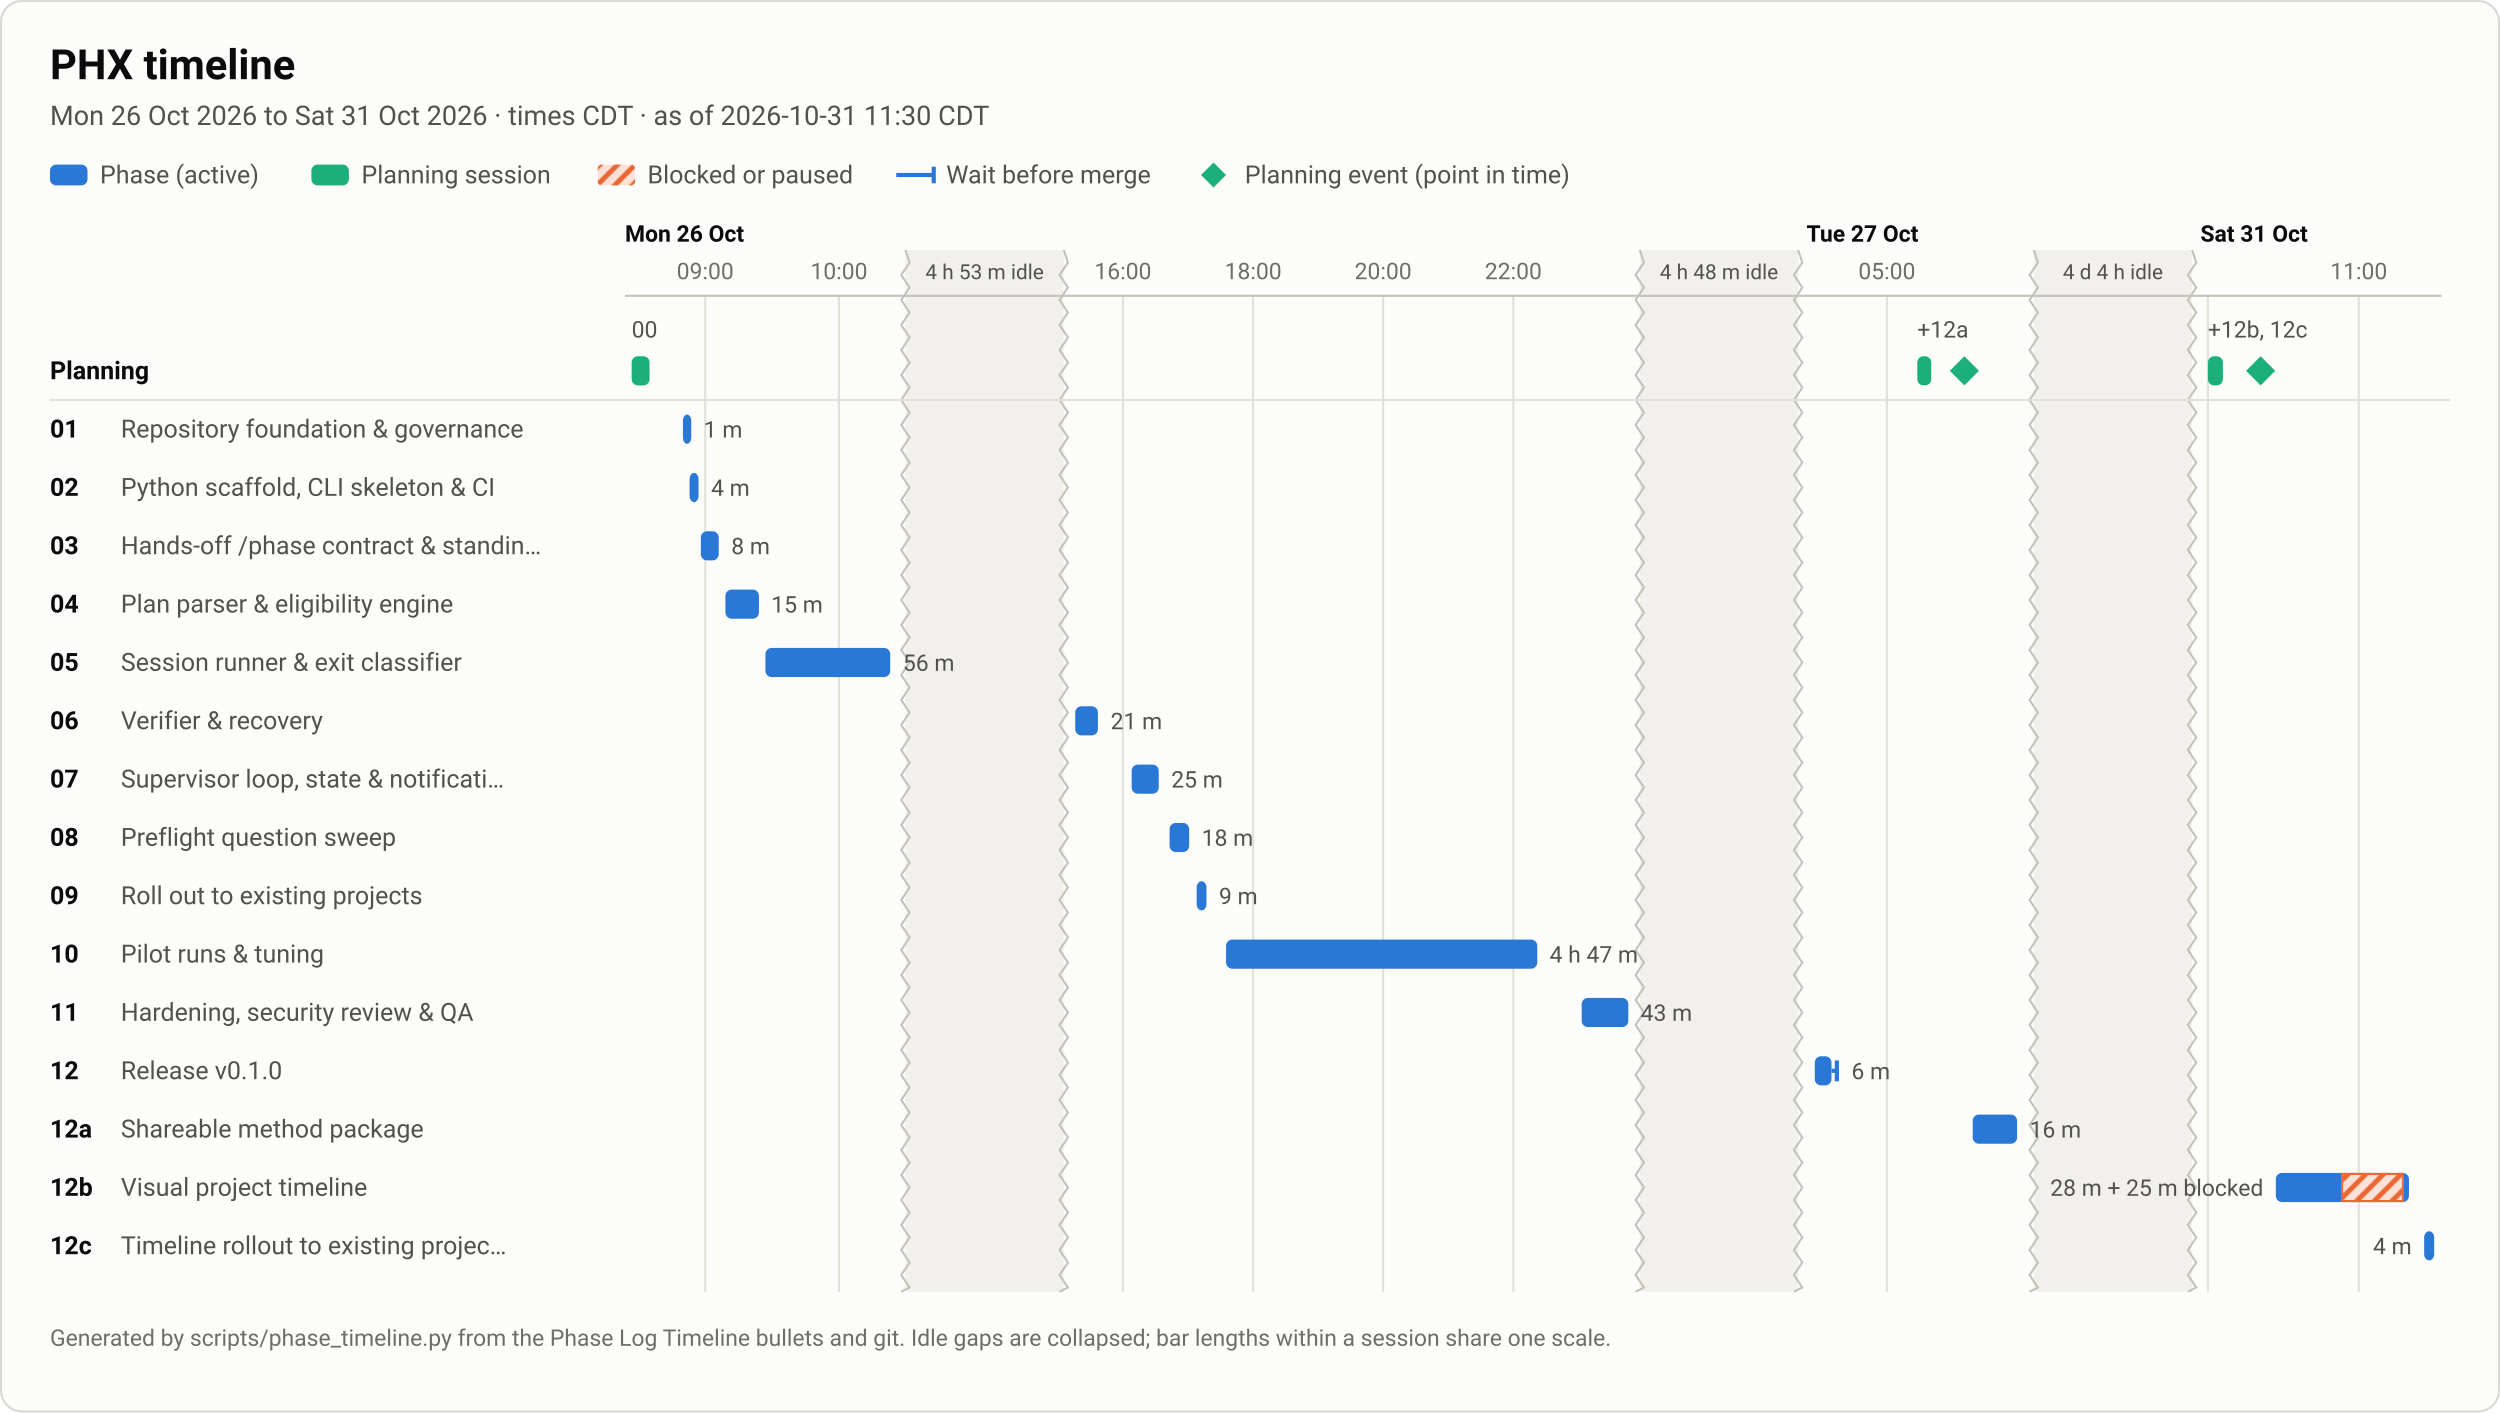
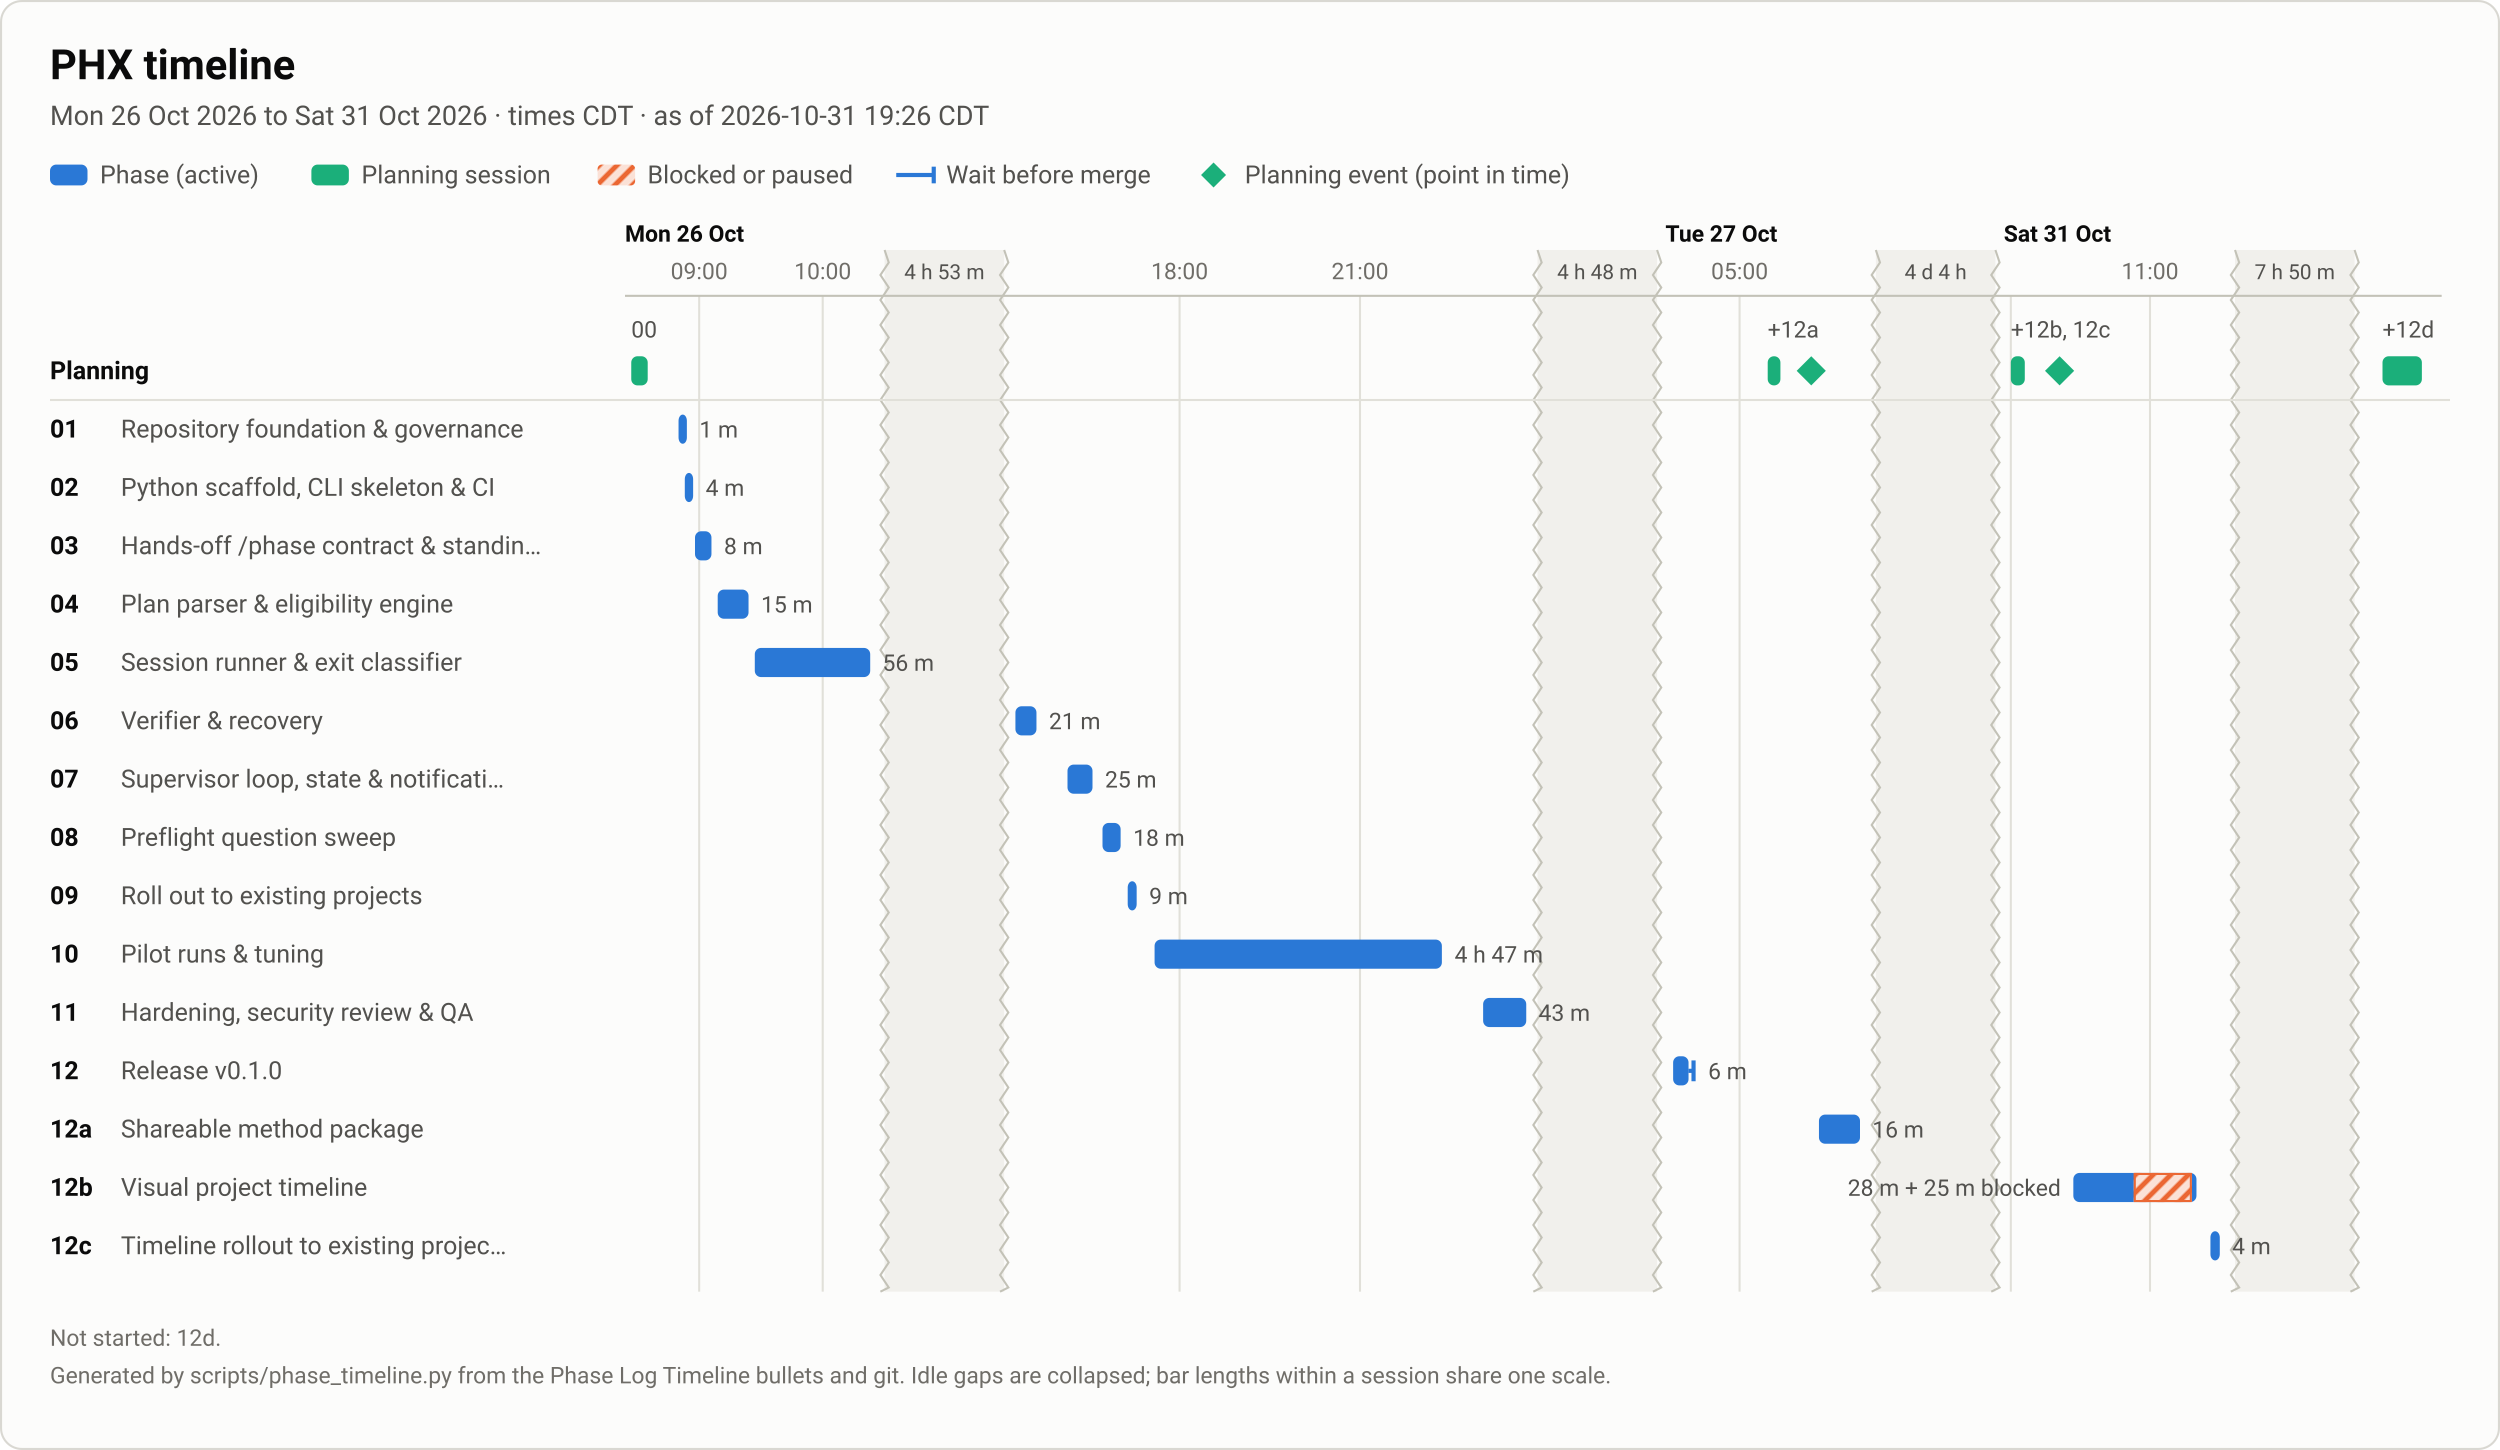
- <svg xmlns="http://www.w3.org/2000/svg" width="1200" height="678" viewBox="0 0 1200 678" role="img" aria-labelledby="tl-title tl-desc" font-family="system-ui, -apple-system, &quot;Segoe UI&quot;, Roboto, sans-serif" data-timeline-format="1">
+ <svg xmlns="http://www.w3.org/2000/svg" width="1200" height="696" viewBox="0 0 1200 696" role="img" aria-labelledby="tl-title tl-desc" font-family="system-ui, -apple-system, &quot;Segoe UI&quot;, Roboto, sans-serif" data-timeline-format="1">
  <style>.card{fill:#fcfcfb;stroke:#d9d8d2}.t1{fill:#0b0b0b}.t2{fill:#52514e}.t3{fill:#6f6d68}.grid{stroke:#e1e0d9}.axis{stroke:#c3c2b7}.brk{fill:#f1f0ec}.brke{stroke:#c3c2b7;fill:none}.ph{fill:#2a78d6}.pl{fill:#1baf7a}.tail{stroke:#2a78d6}.tailpl{stroke:#1baf7a}.hb{fill:#fbe1d6}.hl{stroke:#eb6834}.wo{stroke:#eb6834;fill:none}.ap{stroke:#0b0b0b;fill:none}.sep{stroke:#e1e0d9}text{font-variant-numeric:tabular-nums}@media (prefers-color-scheme: dark){.card{fill:#1a1a19;stroke:#3a3a37}.t1{fill:#f0efec}.t2{fill:#c3c2b7}.t3{fill:#a3a19a}.grid{stroke:#2c2c2a}.axis{stroke:#4a4a46}.brk{fill:#262624}.brke{stroke:#4a4a46;fill:none}.ph{fill:#3987e5}.pl{fill:#199e70}.tail{stroke:#3987e5}.tailpl{stroke:#199e70}.hb{fill:#4a2a1c}.hl{stroke:#d95926}.wo{stroke:#d95926;fill:none}.ap{stroke:#f0efec;fill:none}.sep{stroke:#2c2c2a}}</style>
  <defs>
    <pattern id="tl-hatch" patternUnits="userSpaceOnUse" width="6" height="6" patternTransform="rotate(45)">
      <rect class="hb" width="6" height="6" />
      <line class="hl" x1="1.5" y1="0" x2="1.5" y2="6" stroke-width="2.4" />
    </pattern>
  </defs>
-   <rect class="card" x="0.5" y="0.5" width="1199" height="677" rx="10" />
+   <rect class="card" x="0.5" y="0.5" width="1199" height="695" rx="10" />
  <text class="t1" x="24" y="38" font-size="20" font-weight="600">PHX timeline</text>
-   <text class="t2" x="24" y="60" font-size="13">Mon 26 Oct 2026 to Sat 31 Oct 2026 · times CDT · as of 2026-10-31 11:30 CDT</text>
+   <text class="t2" x="24" y="60" font-size="13">Mon 26 Oct 2026 to Sat 31 Oct 2026 · times CDT · as of 2026-10-31 19:26 CDT</text>
  <rect class="ph" x="24.0" y="79" width="18" height="10" rx="3" />
  <text class="t2" x="48" y="88" font-size="12">Phase (active)</text>
  <rect class="pl" x="149.462" y="79" width="18" height="10" rx="3" />
  <text class="t2" x="173.5" y="88" font-size="12">Planning session</text>
  <rect fill="url(#tl-hatch)" x="286.848" y="79" width="18" height="10" rx="2" />
  <text class="t2" x="310.8" y="88" font-size="12">Blocked or paused</text>
  <line class="tail" x1="430.195" x2="448.195" y1="84" y2="84" stroke-width="2" />
  <line class="tail" x1="448.195" x2="448.195" y1="80" y2="88" stroke-width="2" />
  <text class="t2" x="454.2" y="88" font-size="12">Wait before merge</text>
  <path class="pl" d="M582.5 78l6 6l-6 6l-6-6z" />
  <text class="t2" x="597.5" y="88" font-size="12">Planning event (point in time)</text>
  <text class="t1" x="300" y="116" font-size="11" font-weight="600">Mon 26 Oct</text>
-   <line class="grid" x1="338.5" x2="338.5" y1="142" y2="620" stroke-width="1" />
-   <text class="t3" x="338.5" y="134" font-size="11" text-anchor="middle">09:00</text>
-   <line class="grid" x1="402.7" x2="402.7" y1="142" y2="620" stroke-width="1" />
-   <text class="t3" x="402.7" y="134" font-size="11" text-anchor="middle">10:00</text>
-   <rect class="brk" x="434.6" y="120" width="76" height="500" />
-   <path class="brke" stroke-width="1" d="M434.6 120L436.6 126L432.6 132L436.6 138L432.6 144L436.6 150L432.6 156L436.6 162L432.6 168L436.6 174L432.6 180L436.6 186L432.6 192L436.6 198L432.6 204L436.6 210L432.6 216L436.6 222L432.6 228L436.6 234L432.6 240L436.6 246L432.6 252L436.6 258L432.6 264L436.6 270L432.6 276L436.6 282L432.6 288L436.6 294L432.6 300L436.6 306L432.6 312L436.6 318L432.6 324L436.6 330L432.6 336L436.6 342L432.6 348L436.6 354L432.6 360L436.6 366L432.6 372L436.6 378L432.6 384L436.6 390L432.6 396L436.6 402L432.6 408L436.6 414L432.6 420L436.6 426L432.6 432L436.6 438L432.6 444L436.6 450L432.6 456L436.6 462L432.6 468L436.6 474L432.6 480L436.6 486L432.6 492L436.6 498L432.6 504L436.6 510L432.6 516L436.6 522L432.6 528L436.6 534L432.6 540L436.6 546L432.6 552L436.6 558L432.6 564L436.6 570L432.6 576L436.6 582L432.6 588L436.6 594L432.6 600L436.6 606L432.6 612L436.6 618L432.6 620" />
-   <path class="brke" stroke-width="1" d="M510.6 120L512.6 126L508.6 132L512.6 138L508.6 144L512.6 150L508.6 156L512.6 162L508.6 168L512.6 174L508.6 180L512.6 186L508.6 192L512.6 198L508.6 204L512.6 210L508.6 216L512.6 222L508.6 228L512.6 234L508.6 240L512.6 246L508.6 252L512.6 258L508.6 264L512.6 270L508.6 276L512.6 282L508.6 288L512.6 294L508.6 300L512.6 306L508.6 312L512.6 318L508.6 324L512.6 330L508.6 336L512.6 342L508.6 348L512.6 354L508.6 360L512.6 366L508.6 372L512.6 378L508.6 384L512.6 390L508.6 396L512.6 402L508.6 408L512.6 414L508.6 420L512.6 426L508.6 432L512.6 438L508.6 444L512.6 450L508.6 456L512.6 462L508.6 468L512.6 474L508.6 480L512.6 486L508.6 492L512.6 498L508.6 504L512.6 510L508.6 516L512.6 522L508.6 528L512.6 534L508.6 540L512.6 546L508.6 552L512.6 558L508.6 564L512.6 570L508.6 576L512.6 582L508.6 588L512.6 594L508.6 600L512.6 606L508.6 612L512.6 618L508.6 620" />
-   <text class="t2" x="472.6" y="134" font-size="10" text-anchor="middle">4 h 53 m idle</text>
-   <line class="grid" x1="539" x2="539" y1="142" y2="620" stroke-width="1" />
-   <text class="t3" x="539" y="134" font-size="11" text-anchor="middle">16:00</text>
-   <line class="grid" x1="601.5" x2="601.5" y1="142" y2="620" stroke-width="1" />
-   <text class="t3" x="601.5" y="134" font-size="11" text-anchor="middle">18:00</text>
-   <line class="grid" x1="663.9" x2="663.9" y1="142" y2="620" stroke-width="1" />
-   <text class="t3" x="663.9" y="134" font-size="11" text-anchor="middle">20:00</text>
-   <line class="grid" x1="726.4" x2="726.4" y1="142" y2="620" stroke-width="1" />
-   <text class="t3" x="726.4" y="134" font-size="11" text-anchor="middle">22:00</text>
-   <rect class="brk" x="787.1" y="120" width="76" height="500" />
-   <path class="brke" stroke-width="1" d="M787.1 120L789.1 126L785.1 132L789.1 138L785.1 144L789.1 150L785.1 156L789.1 162L785.1 168L789.1 174L785.1 180L789.1 186L785.1 192L789.1 198L785.1 204L789.1 210L785.1 216L789.1 222L785.1 228L789.1 234L785.1 240L789.1 246L785.1 252L789.1 258L785.1 264L789.1 270L785.1 276L789.1 282L785.1 288L789.1 294L785.1 300L789.1 306L785.1 312L789.1 318L785.1 324L789.1 330L785.1 336L789.1 342L785.1 348L789.1 354L785.1 360L789.1 366L785.1 372L789.1 378L785.1 384L789.1 390L785.1 396L789.1 402L785.1 408L789.1 414L785.1 420L789.1 426L785.1 432L789.1 438L785.1 444L789.1 450L785.1 456L789.1 462L785.1 468L789.1 474L785.1 480L789.1 486L785.1 492L789.1 498L785.1 504L789.1 510L785.1 516L789.1 522L785.1 528L789.1 534L785.1 540L789.1 546L785.1 552L789.1 558L785.1 564L789.1 570L785.1 576L789.1 582L785.1 588L789.1 594L785.1 600L789.1 606L785.1 612L789.1 618L785.1 620" />
-   <path class="brke" stroke-width="1" d="M863.1 120L865.1 126L861.1 132L865.1 138L861.1 144L865.1 150L861.1 156L865.1 162L861.1 168L865.1 174L861.1 180L865.1 186L861.1 192L865.1 198L861.1 204L865.1 210L861.1 216L865.1 222L861.1 228L865.1 234L861.1 240L865.1 246L861.1 252L865.1 258L861.1 264L865.1 270L861.1 276L865.1 282L861.1 288L865.1 294L861.1 300L865.1 306L861.1 312L865.1 318L861.1 324L865.1 330L861.1 336L865.1 342L861.1 348L865.1 354L861.1 360L865.1 366L861.1 372L865.1 378L861.1 384L865.1 390L861.1 396L865.1 402L861.1 408L865.1 414L861.1 420L865.1 426L861.1 432L865.1 438L861.1 444L865.1 450L861.1 456L865.1 462L861.1 468L865.1 474L861.1 480L865.1 486L861.1 492L865.1 498L861.1 504L865.1 510L861.1 516L865.1 522L861.1 528L865.1 534L861.1 540L865.1 546L861.1 552L865.1 558L861.1 564L865.1 570L861.1 576L865.1 582L861.1 588L865.1 594L861.1 600L865.1 606L861.1 612L865.1 618L861.1 620" />
-   <text class="t2" x="825.1" y="134" font-size="10" text-anchor="middle">4 h 48 m idle</text>
-   <text class="t1" x="867.1" y="116" font-size="11" font-weight="600">Tue 27 Oct</text>
-   <line class="grid" x1="905.7" x2="905.7" y1="142" y2="620" stroke-width="1" />
-   <text class="t3" x="905.7" y="134" font-size="11" text-anchor="middle">05:00</text>
-   <rect class="brk" x="976.2" y="120" width="76" height="500" />
-   <path class="brke" stroke-width="1" d="M976.2 120L978.2 126L974.2 132L978.2 138L974.2 144L978.2 150L974.2 156L978.2 162L974.2 168L978.2 174L974.2 180L978.2 186L974.2 192L978.2 198L974.2 204L978.2 210L974.2 216L978.2 222L974.2 228L978.2 234L974.2 240L978.2 246L974.2 252L978.2 258L974.2 264L978.2 270L974.2 276L978.2 282L974.2 288L978.2 294L974.2 300L978.2 306L974.2 312L978.2 318L974.2 324L978.2 330L974.2 336L978.2 342L974.2 348L978.2 354L974.2 360L978.2 366L974.2 372L978.2 378L974.2 384L978.2 390L974.2 396L978.2 402L974.2 408L978.2 414L974.2 420L978.2 426L974.2 432L978.2 438L974.2 444L978.2 450L974.2 456L978.2 462L974.2 468L978.2 474L974.2 480L978.2 486L974.2 492L978.2 498L974.2 504L978.2 510L974.2 516L978.2 522L974.2 528L978.2 534L974.2 540L978.2 546L974.2 552L978.2 558L974.2 564L978.2 570L974.2 576L978.2 582L974.2 588L978.2 594L974.2 600L978.2 606L974.2 612L978.2 618L974.2 620" />
-   <path class="brke" stroke-width="1" d="M1052.2 120L1054.2 126L1050.2 132L1054.2 138L1050.2 144L1054.2 150L1050.2 156L1054.2 162L1050.2 168L1054.2 174L1050.2 180L1054.2 186L1050.2 192L1054.2 198L1050.2 204L1054.2 210L1050.2 216L1054.2 222L1050.2 228L1054.2 234L1050.2 240L1054.2 246L1050.2 252L1054.2 258L1050.2 264L1054.2 270L1050.2 276L1054.2 282L1050.2 288L1054.2 294L1050.2 300L1054.2 306L1050.2 312L1054.2 318L1050.2 324L1054.2 330L1050.2 336L1054.2 342L1050.2 348L1054.2 354L1050.2 360L1054.2 366L1050.2 372L1054.2 378L1050.2 384L1054.2 390L1050.2 396L1054.2 402L1050.2 408L1054.2 414L1050.2 420L1054.2 426L1050.2 432L1054.2 438L1050.2 444L1054.2 450L1050.2 456L1054.2 462L1050.2 468L1054.2 474L1050.2 480L1054.2 486L1050.2 492L1054.2 498L1050.2 504L1054.2 510L1050.2 516L1054.2 522L1050.2 528L1054.2 534L1050.2 540L1054.2 546L1050.2 552L1054.2 558L1050.2 564L1054.2 570L1050.2 576L1054.2 582L1050.2 588L1054.2 594L1050.2 600L1054.2 606L1050.2 612L1054.2 618L1050.2 620" />
-   <text class="t2" x="1014.2" y="134" font-size="10" text-anchor="middle">4 d 4 h idle</text>
-   <text class="t1" x="1056.2" y="116" font-size="11" font-weight="600">Sat 31 Oct</text>
-   <line class="grid" x1="1059.8" x2="1059.8" y1="142" y2="620" stroke-width="1" />
-   <line class="grid" x1="1132.2" x2="1132.2" y1="142" y2="620" stroke-width="1" />
-   <text class="t3" x="1132.2" y="134" font-size="11" text-anchor="middle">11:00</text>
+   <line class="grid" x1="335.6" x2="335.6" y1="142" y2="620" stroke-width="1" />
+   <text class="t3" x="335.6" y="134" font-size="11" text-anchor="middle">09:00</text>
+   <line class="grid" x1="394.9" x2="394.9" y1="142" y2="620" stroke-width="1" />
+   <text class="t3" x="394.9" y="134" font-size="11" text-anchor="middle">10:00</text>
+   <rect class="brk" x="424.6" y="120" width="57.4" height="500" />
+   <path class="brke" stroke-width="1" d="M424.6 120L426.6 126L422.6 132L426.6 138L422.6 144L426.6 150L422.6 156L426.6 162L422.6 168L426.6 174L422.6 180L426.6 186L422.6 192L426.6 198L422.6 204L426.6 210L422.6 216L426.6 222L422.6 228L426.6 234L422.6 240L426.6 246L422.6 252L426.6 258L422.6 264L426.6 270L422.6 276L426.6 282L422.6 288L426.6 294L422.6 300L426.6 306L422.6 312L426.6 318L422.6 324L426.6 330L422.6 336L426.6 342L422.6 348L426.6 354L422.6 360L426.6 366L422.6 372L426.6 378L422.6 384L426.6 390L422.6 396L426.6 402L422.6 408L426.6 414L422.6 420L426.6 426L422.6 432L426.6 438L422.6 444L426.6 450L422.6 456L426.6 462L422.6 468L426.6 474L422.6 480L426.6 486L422.6 492L426.6 498L422.6 504L426.6 510L422.6 516L426.6 522L422.6 528L426.6 534L422.6 540L426.6 546L422.6 552L426.6 558L422.6 564L426.6 570L422.6 576L426.6 582L422.6 588L426.6 594L422.6 600L426.6 606L422.6 612L426.6 618L422.6 620" />
+   <path class="brke" stroke-width="1" d="M482 120L484 126L480 132L484 138L480 144L484 150L480 156L484 162L480 168L484 174L480 180L484 186L480 192L484 198L480 204L484 210L480 216L484 222L480 228L484 234L480 240L484 246L480 252L484 258L480 264L484 270L480 276L484 282L480 288L484 294L480 300L484 306L480 312L484 318L480 324L484 330L480 336L484 342L480 348L484 354L480 360L484 366L480 372L484 378L480 384L484 390L480 396L484 402L480 408L484 414L480 420L484 426L480 432L484 438L480 444L484 450L480 456L484 462L480 468L484 474L480 480L484 486L480 492L484 498L480 504L484 510L480 516L484 522L480 528L484 534L480 540L484 546L480 552L484 558L480 564L484 570L480 576L484 582L480 588L484 594L480 600L484 606L480 612L484 618L480 620" />
+   <text class="t2" x="453.3" y="134" font-size="10" text-anchor="middle">4 h 53 m</text>
+   <line class="grid" x1="566.2" x2="566.2" y1="142" y2="620" stroke-width="1" />
+   <text class="t3" x="566.2" y="134" font-size="11" text-anchor="middle">18:00</text>
+   <line class="grid" x1="652.8" x2="652.8" y1="142" y2="620" stroke-width="1" />
+   <text class="t3" x="652.8" y="134" font-size="11" text-anchor="middle">21:00</text>
+   <rect class="brk" x="738" y="120" width="57.4" height="500" />
+   <path class="brke" stroke-width="1" d="M738 120L740 126L736 132L740 138L736 144L740 150L736 156L740 162L736 168L740 174L736 180L740 186L736 192L740 198L736 204L740 210L736 216L740 222L736 228L740 234L736 240L740 246L736 252L740 258L736 264L740 270L736 276L740 282L736 288L740 294L736 300L740 306L736 312L740 318L736 324L740 330L736 336L740 342L736 348L740 354L736 360L740 366L736 372L740 378L736 384L740 390L736 396L740 402L736 408L740 414L736 420L740 426L736 432L740 438L736 444L740 450L736 456L740 462L736 468L740 474L736 480L740 486L736 492L740 498L736 504L740 510L736 516L740 522L736 528L740 534L736 540L740 546L736 552L740 558L736 564L740 570L736 576L740 582L736 588L740 594L736 600L740 606L736 612L740 618L736 620" />
+   <path class="brke" stroke-width="1" d="M795.4 120L797.4 126L793.4 132L797.4 138L793.4 144L797.4 150L793.4 156L797.4 162L793.4 168L797.4 174L793.4 180L797.4 186L793.4 192L797.4 198L793.4 204L797.4 210L793.4 216L797.4 222L793.4 228L797.4 234L793.4 240L797.4 246L793.4 252L797.4 258L793.4 264L797.4 270L793.4 276L797.4 282L793.4 288L797.4 294L793.4 300L797.4 306L793.4 312L797.4 318L793.4 324L797.4 330L793.4 336L797.4 342L793.4 348L797.4 354L793.4 360L797.4 366L793.4 372L797.4 378L793.4 384L797.4 390L793.4 396L797.4 402L793.4 408L797.4 414L793.4 420L797.4 426L793.4 432L797.4 438L793.4 444L797.4 450L793.4 456L797.4 462L793.4 468L797.4 474L793.4 480L797.4 486L793.4 492L797.4 498L793.4 504L797.4 510L793.4 516L797.4 522L793.4 528L797.4 534L793.4 540L797.4 546L793.4 552L797.4 558L793.4 564L797.4 570L793.4 576L797.4 582L793.4 588L797.4 594L793.4 600L797.4 606L793.4 612L797.4 618L793.4 620" />
+   <text class="t2" x="766.7" y="134" font-size="10" text-anchor="middle">4 h 48 m</text>
+   <text class="t1" x="799.4" y="116" font-size="11" font-weight="600">Tue 27 Oct</text>
+   <line class="grid" x1="835" x2="835" y1="142" y2="620" stroke-width="1" />
+   <text class="t3" x="835" y="134" font-size="11" text-anchor="middle">05:00</text>
+   <rect class="brk" x="900.4" y="120" width="57.4" height="500" />
+   <path class="brke" stroke-width="1" d="M900.4 120L902.4 126L898.4 132L902.4 138L898.4 144L902.4 150L898.4 156L902.4 162L898.4 168L902.4 174L898.4 180L902.4 186L898.4 192L902.4 198L898.4 204L902.4 210L898.4 216L902.4 222L898.4 228L902.4 234L898.4 240L902.4 246L898.4 252L902.4 258L898.4 264L902.4 270L898.4 276L902.4 282L898.4 288L902.4 294L898.4 300L902.4 306L898.4 312L902.4 318L898.4 324L902.4 330L898.4 336L902.4 342L898.4 348L902.4 354L898.4 360L902.4 366L898.4 372L902.4 378L898.4 384L902.4 390L898.4 396L902.4 402L898.4 408L902.4 414L898.4 420L902.4 426L898.4 432L902.4 438L898.4 444L902.4 450L898.4 456L902.4 462L898.4 468L902.4 474L898.4 480L902.4 486L898.4 492L902.4 498L898.4 504L902.4 510L898.4 516L902.4 522L898.4 528L902.4 534L898.4 540L902.4 546L898.4 552L902.4 558L898.4 564L902.4 570L898.4 576L902.4 582L898.4 588L902.4 594L898.4 600L902.4 606L898.4 612L902.4 618L898.4 620" />
+   <path class="brke" stroke-width="1" d="M957.8 120L959.8 126L955.8 132L959.8 138L955.8 144L959.8 150L955.8 156L959.8 162L955.8 168L959.8 174L955.8 180L959.8 186L955.8 192L959.8 198L955.8 204L959.8 210L955.8 216L959.8 222L955.8 228L959.8 234L955.8 240L959.8 246L955.8 252L959.8 258L955.8 264L959.8 270L955.8 276L959.8 282L955.8 288L959.8 294L955.8 300L959.8 306L955.8 312L959.8 318L955.8 324L959.8 330L955.8 336L959.8 342L955.8 348L959.8 354L955.8 360L959.8 366L955.8 372L959.8 378L955.8 384L959.8 390L955.8 396L959.8 402L955.8 408L959.8 414L955.8 420L959.8 426L955.8 432L959.8 438L955.8 444L959.8 450L955.8 456L959.8 462L955.8 468L959.8 474L955.8 480L959.8 486L955.8 492L959.8 498L955.8 504L959.8 510L955.8 516L959.8 522L955.8 528L959.8 534L955.8 540L959.8 546L955.8 552L959.8 558L955.8 564L959.8 570L955.8 576L959.8 582L955.8 588L959.8 594L955.8 600L959.8 606L955.8 612L959.8 618L955.8 620" />
+   <text class="t2" x="929.1" y="134" font-size="10" text-anchor="middle">4 d 4 h</text>
+   <text class="t1" x="961.8" y="116" font-size="11" font-weight="600">Sat 31 Oct</text>
+   <line class="grid" x1="965.2" x2="965.2" y1="142" y2="620" stroke-width="1" />
+   <line class="grid" x1="1032" x2="1032" y1="142" y2="620" stroke-width="1" />
+   <text class="t3" x="1032" y="134" font-size="11" text-anchor="middle">11:00</text>
+   <rect class="brk" x="1072.8" y="120" width="57.4" height="500" />
+   <path class="brke" stroke-width="1" d="M1072.8 120L1074.8 126L1070.8 132L1074.8 138L1070.8 144L1074.8 150L1070.8 156L1074.8 162L1070.8 168L1074.8 174L1070.8 180L1074.8 186L1070.8 192L1074.8 198L1070.8 204L1074.8 210L1070.8 216L1074.8 222L1070.8 228L1074.8 234L1070.8 240L1074.8 246L1070.8 252L1074.8 258L1070.8 264L1074.8 270L1070.8 276L1074.8 282L1070.8 288L1074.8 294L1070.8 300L1074.8 306L1070.8 312L1074.8 318L1070.8 324L1074.8 330L1070.8 336L1074.8 342L1070.8 348L1074.8 354L1070.8 360L1074.8 366L1070.8 372L1074.8 378L1070.8 384L1074.8 390L1070.8 396L1074.8 402L1070.8 408L1074.8 414L1070.8 420L1074.8 426L1070.8 432L1074.8 438L1070.8 444L1074.8 450L1070.8 456L1074.8 462L1070.8 468L1074.8 474L1070.8 480L1074.8 486L1070.8 492L1074.8 498L1070.8 504L1074.8 510L1070.8 516L1074.8 522L1070.8 528L1074.8 534L1070.8 540L1074.8 546L1070.8 552L1074.8 558L1070.8 564L1074.8 570L1070.8 576L1074.8 582L1070.8 588L1074.8 594L1070.8 600L1074.8 606L1070.8 612L1074.8 618L1070.8 620" />
+   <path class="brke" stroke-width="1" d="M1130.2 120L1132.2 126L1128.2 132L1132.2 138L1128.2 144L1132.2 150L1128.2 156L1132.2 162L1128.2 168L1132.2 174L1128.2 180L1132.2 186L1128.2 192L1132.2 198L1128.2 204L1132.2 210L1128.2 216L1132.2 222L1128.2 228L1132.2 234L1128.2 240L1132.2 246L1128.2 252L1132.2 258L1128.2 264L1132.2 270L1128.2 276L1132.2 282L1128.2 288L1132.2 294L1128.2 300L1132.2 306L1128.2 312L1132.2 318L1128.2 324L1132.2 330L1128.2 336L1132.2 342L1128.2 348L1132.2 354L1128.2 360L1132.2 366L1128.2 372L1132.2 378L1128.2 384L1132.2 390L1128.2 396L1132.2 402L1128.2 408L1132.2 414L1128.2 420L1132.2 426L1128.2 432L1132.2 438L1128.2 444L1132.2 450L1128.2 456L1132.2 462L1128.2 468L1132.2 474L1128.2 480L1132.2 486L1128.2 492L1132.2 498L1128.2 504L1132.2 510L1128.2 516L1132.2 522L1128.2 528L1132.2 534L1128.2 540L1132.2 546L1128.2 552L1132.2 558L1128.2 564L1132.2 570L1128.2 576L1132.2 582L1128.2 588L1132.2 594L1128.2 600L1132.2 606L1128.2 612L1132.2 618L1128.2 620" />
+   <text class="t2" x="1101.5" y="134" font-size="10" text-anchor="middle">7 h 50 m</text>
  <line class="axis" x1="300" x2="1172" y1="142" y2="142" stroke-width="1" />
  <text class="t1" x="24" y="182" font-size="12" font-weight="600">Planning</text>
  <g id="tl-p00">
-     <rect class="pl" x="303.2" y="171" width="8.6" height="14" rx="3" />
+     <rect class="pl" x="303" y="171" width="7.9" height="14" rx="3" />
  </g>
-   <text class="t2" x="303.2" y="162" font-size="11">00</text>
+   <text class="t2" x="303" y="162" font-size="11">00</text>
  <g id="tl-plan1">
-     <rect class="pl" x="920.3" y="171" width="6.7" height="14" rx="3" />
+     <rect class="pl" x="848.5" y="171" width="6.1" height="14" rx="3" />
  </g>
-   <text class="t2" x="920.3" y="162" font-size="11">+12a</text>
+   <text class="t2" x="848.5" y="162" font-size="11">+12a</text>
  <g id="tl-pf-064a25a">
-     <path class="pl" d="M942.9 171l7 7l-7 7l-7-7z" />
+     <path class="pl" d="M869.4 171l7 7l-7 7l-7-7z" />
  </g>
  <g id="tl-plan2">
-     <rect class="pl" x="1059.8" y="171" width="7.2" height="14" rx="3" />
+     <rect class="pl" x="965.2" y="171" width="6.7" height="14" rx="3" />
  </g>
-   <text class="t2" x="1059.8" y="162" font-size="11">+12b, 12c</text>
+   <text class="t2" x="965.2" y="162" font-size="11">+12b, 12c</text>
  <g id="tl-pf-e4af278">
-     <path class="pl" d="M1085.1 171l7 7l-7 7l-7-7z" />
+     <path class="pl" d="M988.6 171l7 7l-7 7l-7-7z" />
  </g>
+   <g id="tl-plan3">
+     <rect class="pl" x="1143.6" y="171" width="18.9" height="14" rx="3" />
+   </g>
+   <text class="t2" x="1143.6" y="162" font-size="11">+12d</text>
  <line class="sep" x1="24" x2="1176" y1="192" y2="192" stroke-width="1" />
  <text class="t1" x="24" y="210" font-size="12" font-weight="600">01</text>
  <text class="t2" x="58" y="210" font-size="12">Repository foundation &amp; governance</text>
  <g id="tl-p01">
-     <rect class="ph" x="327.8" y="199" width="4" height="14" rx="3" />
+     <rect class="ph" x="325.7" y="199" width="4" height="14" rx="3" />
  </g>
-   <text class="t2" x="337.8" y="210" font-size="11">1 m</text>
+   <text class="t2" x="335.7" y="210" font-size="11">1 m</text>
  <text class="t1" x="24" y="238" font-size="12" font-weight="600">02</text>
  <text class="t2" x="58" y="238" font-size="12">Python scaffold, CLI skeleton &amp; CI</text>
  <g id="tl-p02">
-     <rect class="ph" x="331" y="227" width="4.3" height="14" rx="3" />
+     <rect class="ph" x="328.7" y="227" width="4" height="14" rx="3" />
  </g>
-   <text class="t2" x="341.3" y="238" font-size="11">4 m</text>
+   <text class="t2" x="338.7" y="238" font-size="11">4 m</text>
  <text class="t1" x="24" y="266" font-size="12" font-weight="600">03</text>
  <text class="t2" x="58" y="266" font-size="12">Hands-off /phase contract &amp; standin…</text>
  <g id="tl-p03">
-     <rect class="ph" x="336.4" y="255" width="8.6" height="14" rx="3" />
+     <rect class="ph" x="333.6" y="255" width="7.9" height="14" rx="3" />
  </g>
-   <text class="t2" x="351" y="266" font-size="11">8 m</text>
+   <text class="t2" x="347.5" y="266" font-size="11">8 m</text>
  <text class="t1" x="24" y="294" font-size="12" font-weight="600">04</text>
  <text class="t2" x="58" y="294" font-size="12">Plan parser &amp; eligibility engine</text>
  <g id="tl-p04">
-     <rect class="ph" x="348.2" y="283" width="16.1" height="14" rx="3" />
+     <rect class="ph" x="344.5" y="283" width="14.8" height="14" rx="3" />
  </g>
-   <text class="t2" x="370.2" y="294" font-size="11">15 m</text>
+   <text class="t2" x="365.3" y="294" font-size="11">15 m</text>
  <text class="t1" x="24" y="322" font-size="12" font-weight="600">05</text>
  <text class="t2" x="58" y="322" font-size="12">Session runner &amp; exit classifier</text>
  <g id="tl-p05">
-     <rect class="ph" x="367.4" y="311" width="59.9" height="14" rx="3" />
+     <rect class="ph" x="362.3" y="311" width="55.4" height="14" rx="3" />
  </g>
-   <text class="t2" x="433.4" y="322" font-size="11">56 m</text>
+   <text class="t2" x="423.6" y="322" font-size="11">56 m</text>
  <text class="t1" x="24" y="350" font-size="12" font-weight="600">06</text>
  <text class="t2" x="58" y="350" font-size="12">Verifier &amp; recovery</text>
  <g id="tl-p06">
-     <rect class="ph" x="516.1" y="339" width="10.9" height="14" rx="3" />
+     <rect class="ph" x="487.4" y="339" width="10.1" height="14" rx="3" />
  </g>
-   <text class="t2" x="533.1" y="350" font-size="11">21 m</text>
+   <text class="t2" x="503.5" y="350" font-size="11">21 m</text>
  <text class="t1" x="24" y="378" font-size="12" font-weight="600">07</text>
  <text class="t2" x="58" y="378" font-size="12">Supervisor loop, state &amp; notificati…</text>
  <g id="tl-p07">
-     <rect class="ph" x="543.2" y="367" width="13" height="14" rx="3" />
+     <rect class="ph" x="512.4" y="367" width="12" height="14" rx="3" />
  </g>
-   <text class="t2" x="562.2" y="378" font-size="11">25 m</text>
+   <text class="t2" x="530.4" y="378" font-size="11">25 m</text>
  <text class="t1" x="24" y="406" font-size="12" font-weight="600">08</text>
  <text class="t2" x="58" y="406" font-size="12">Preflight question sweep</text>
  <g id="tl-p08">
-     <rect class="ph" x="561.4" y="395" width="9.4" height="14" rx="3" />
+     <rect class="ph" x="529.2" y="395" width="8.7" height="14" rx="3" />
  </g>
-   <text class="t2" x="576.8" y="406" font-size="11">18 m</text>
+   <text class="t2" x="543.9" y="406" font-size="11">18 m</text>
  <text class="t1" x="24" y="434" font-size="12" font-weight="600">09</text>
  <text class="t2" x="58" y="434" font-size="12">Roll out to existing projects</text>
  <g id="tl-p09">
-     <rect class="ph" x="574.4" y="423" width="4.7" height="14" rx="3" />
+     <rect class="ph" x="541.3" y="423" width="4.3" height="14" rx="3" />
  </g>
-   <text class="t2" x="585.1" y="434" font-size="11">9 m</text>
+   <text class="t2" x="551.6" y="434" font-size="11">9 m</text>
  <text class="t1" x="24" y="462" font-size="12" font-weight="600">10</text>
  <text class="t2" x="58" y="462" font-size="12">Pilot runs &amp; tuning</text>
  <g id="tl-p10">
-     <rect class="ph" x="588.5" y="451" width="149.4" height="14" rx="3" />
+     <rect class="ph" x="554.2" y="451" width="137.9" height="14" rx="3" />
  </g>
-   <text class="t2" x="743.8" y="462" font-size="11">4 h 47 m</text>
+   <text class="t2" x="698.2" y="462" font-size="11">4 h 47 m</text>
  <text class="t1" x="24" y="490" font-size="12" font-weight="600">11</text>
  <text class="t2" x="58" y="490" font-size="12">Hardening, security review &amp; QA</text>
  <g id="tl-p11">
-     <rect class="ph" x="759.2" y="479" width="22.4" height="14" rx="3" />
+     <rect class="ph" x="711.9" y="479" width="20.7" height="14" rx="3" />
  </g>
-   <text class="t2" x="787.5" y="490" font-size="11">43 m</text>
+   <text class="t2" x="738.5" y="490" font-size="11">43 m</text>
  <text class="t1" x="24" y="518" font-size="12" font-weight="600">12</text>
  <text class="t2" x="58" y="518" font-size="12">Release v0.1.0</text>
  <g id="tl-p12">
-     <rect class="ph" x="871.1" y="507" width="8" height="14" rx="3" />
-     <line class="tail" x1="879.1" x2="881.7" y1="514" y2="514" stroke-width="2" />
-     <line class="tail" x1="881.7" x2="881.7" y1="509" y2="519" stroke-width="2" />
+     <rect class="ph" x="803.1" y="507" width="7.4" height="14" rx="3" />
+     <line class="tail" x1="810.4" x2="812.9" y1="514" y2="514" stroke-width="2" />
+     <line class="tail" x1="812.9" x2="812.9" y1="509" y2="519" stroke-width="2" />
  </g>
-   <text class="t2" x="888.7" y="518" font-size="11">6 m</text>
+   <text class="t2" x="819.9" y="518" font-size="11">6 m</text>
  <text class="t1" x="24" y="546" font-size="12" font-weight="600">12a</text>
  <text class="t2" x="58" y="546" font-size="12">Shareable method package</text>
  <g id="tl-p12a">
-     <rect class="ph" x="946.9" y="535" width="21.3" height="14" rx="3" />
+     <rect class="ph" x="873.1" y="535" width="19.7" height="14" rx="3" />
  </g>
-   <text class="t2" x="974.2" y="546" font-size="11">16 m</text>
+   <text class="t2" x="898.7" y="546" font-size="11">16 m</text>
  <text class="t1" x="24" y="574" font-size="12" font-weight="600">12b</text>
  <text class="t2" x="58" y="574" font-size="12">Visual project timeline</text>
  <g id="tl-p12b">
-     <rect class="ph" x="1092.4" y="563" width="63.9" height="14" rx="3" />
-     <rect id="tl-p12b-w1" fill="url(#tl-hatch)" x="1123.7" y="563" width="30.2" height="14" />
-     <rect class="wo" x="1124.2" y="563.5" width="29.2" height="13" stroke-width="1" />
+     <rect class="ph" x="995.2" y="563" width="59.1" height="14" rx="3" />
+     <rect id="tl-p12b-w1" fill="url(#tl-hatch)" x="1024.2" y="563" width="27.9" height="14" />
+     <rect class="wo" x="1024.7" y="563.5" width="26.9" height="13" stroke-width="1" />
  </g>
-   <text class="t2" x="1086.4" y="574" font-size="11" text-anchor="end">28 m + 25 m blocked</text>
+   <text class="t2" x="989.2" y="574" font-size="11" text-anchor="end">28 m + 25 m blocked</text>
  <text class="t1" x="24" y="602" font-size="12" font-weight="600">12c</text>
  <text class="t2" x="58" y="602" font-size="12">Timeline rollout to existing projec…</text>
  <g id="tl-p12c">
-     <rect class="ph" x="1163.6" y="591" width="4.8" height="14" rx="3" />
+     <rect class="ph" x="1061" y="591" width="4.5" height="14" rx="3" />
  </g>
-   <text class="t2" x="1157.6" y="602" font-size="11" text-anchor="end">4 m</text>
-   <text class="t3" x="24" y="646" font-size="11">Generated by scripts/phase_timeline.py from the Phase Log Timeline bullets and git. Idle gaps are collapsed; bar lengths within a session share one scale.</text>
+   <text class="t2" x="1071.4" y="602" font-size="11">4 m</text>
+   <text class="t3" x="24" y="646" font-size="11">Not started: 12d.</text>
+   <text class="t3" x="24" y="664" font-size="11">Generated by scripts/phase_timeline.py from the Phase Log Timeline bullets and git. Idle gaps are collapsed; bar lengths within a session share one scale.</text>
</svg>
